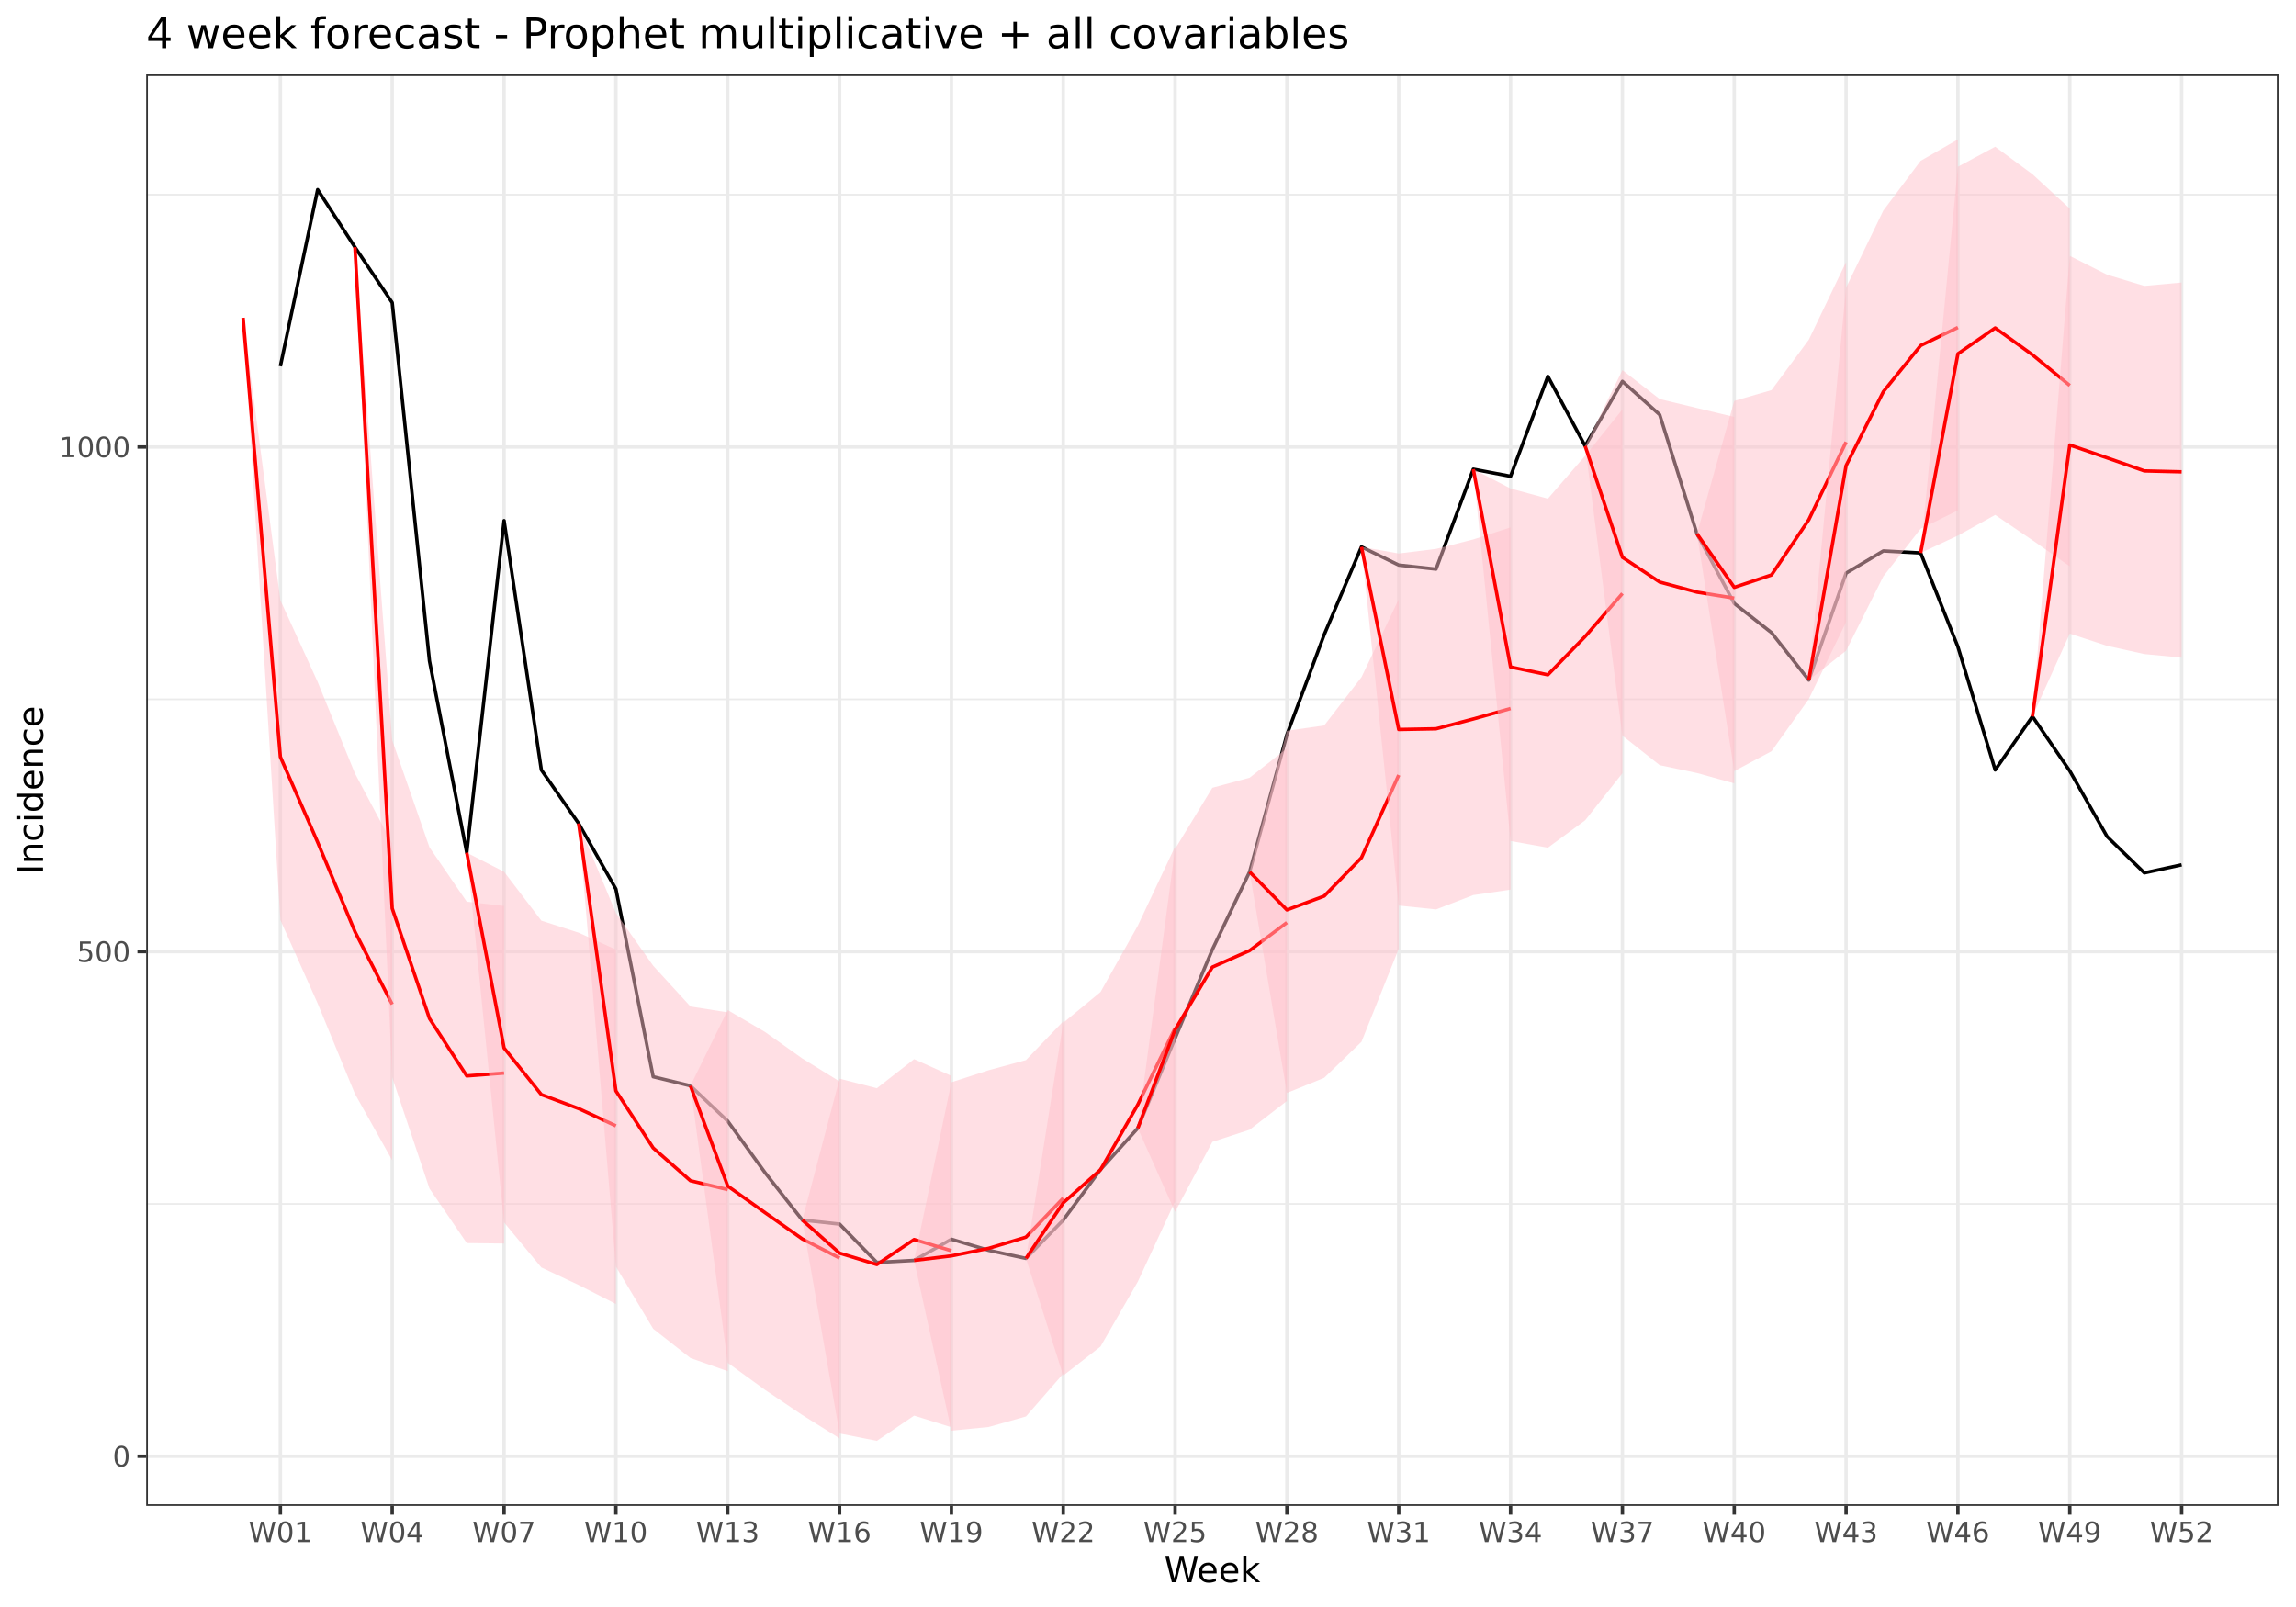
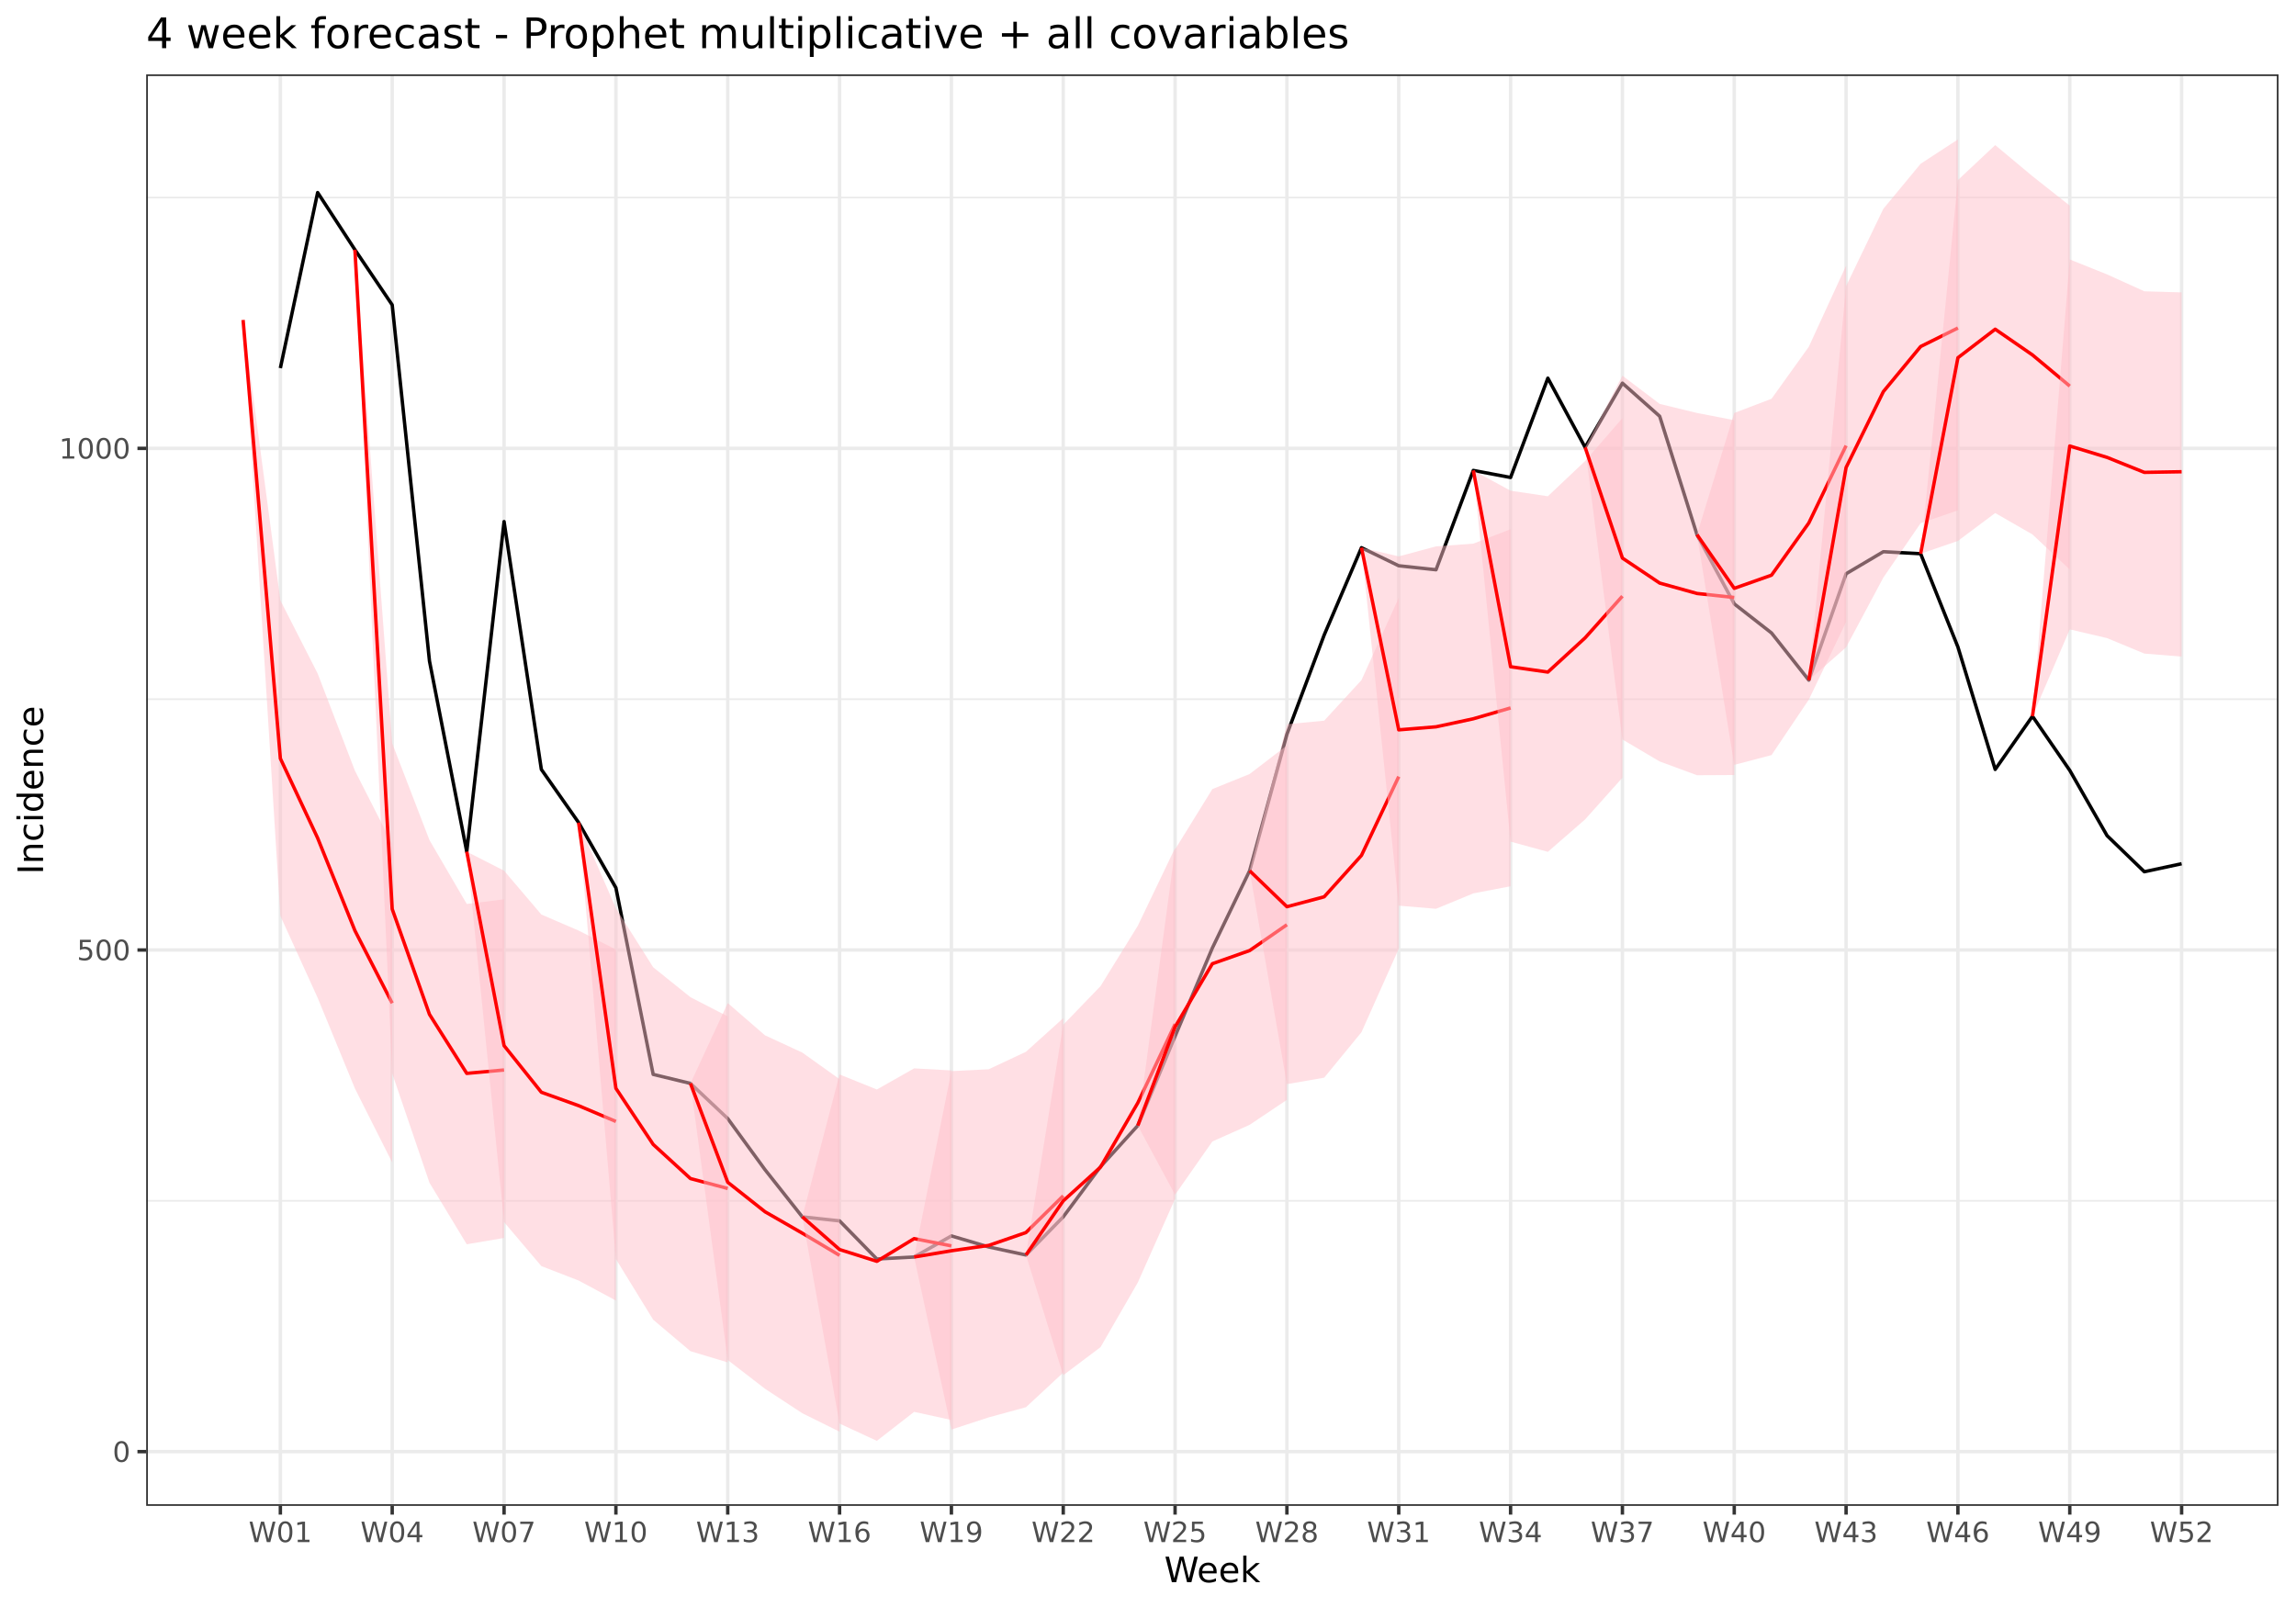
<svg xmlns="http://www.w3.org/2000/svg" class="svglite" width="720.00pt" height="504.00pt" viewBox="0 0 720.00 504.00">
  <defs>
    <style type="text/css">
    .svglite line, .svglite polyline, .svglite polygon, .svglite path, .svglite rect, .svglite circle {
      fill: none;
      stroke: #000000;
      stroke-linecap: round;
      stroke-linejoin: round;
      stroke-miterlimit: 10.00;
    }
    .svglite text {
      white-space: pre;
    }
  </style>
  </defs>
  <rect width="100%" height="100%" style="stroke: none; fill: #FFFFFF;" />
  <defs>
    <clipPath id="cpMC4wMHw3MjAuMDB8MC4wMHw1MDQuMDA=">
      <rect x="0.00" y="0.00" width="720.00" height="504.00" />
    </clipPath>
  </defs>
  <g clip-path="url(#cpMC4wMHw3MjAuMDB8MC4wMHw1MDQuMDA=)">
    <rect x="0.00" y="-0" width="720.00" height="504.00" style="stroke-width: 1.07; stroke: #FFFFFF; fill: #FFFFFF;" />
  </g>
  <defs>
    <clipPath id="cpNDUuODR8NzE0LjUyfDIzLjMyfDQ3Mi4yOQ==">
      <rect x="45.84" y="23.32" width="668.68" height="448.97" />
    </clipPath>
  </defs>
  <g clip-path="url(#cpNDUuODR8NzE0LjUyfDIzLjMyfDQ3Mi4yOQ==)">
    <rect x="45.84" y="23.32" width="668.68" height="448.97" style="stroke-width: 1.07; stroke: none; fill: #FFFFFF;" />
-     <polyline points="45.84,377.58 714.52,377.58 " style="stroke-width: 0.53; stroke: #EBEBEB; stroke-linecap: butt;" />
-     <polyline points="45.84,219.32 714.52,219.32 " style="stroke-width: 0.53; stroke: #EBEBEB; stroke-linecap: butt;" />
-     <polyline points="45.84,61.06 714.52,61.06 " style="stroke-width: 0.53; stroke: #EBEBEB; stroke-linecap: butt;" />
-     <polyline points="45.84,456.71 714.52,456.71 " style="stroke-width: 1.07; stroke: #EBEBEB; stroke-linecap: butt;" />
-     <polyline points="45.84,298.45 714.52,298.45 " style="stroke-width: 1.07; stroke: #EBEBEB; stroke-linecap: butt;" />
-     <polyline points="45.84,140.19 714.52,140.19 " style="stroke-width: 1.07; stroke: #EBEBEB; stroke-linecap: butt;" />
+     <polyline points="45.84,376.61 714.52,376.61 " style="stroke-width: 0.53; stroke: #EBEBEB; stroke-linecap: butt;" />
+     <polyline points="45.84,219.28 714.52,219.28 " style="stroke-width: 0.53; stroke: #EBEBEB; stroke-linecap: butt;" />
+     <polyline points="45.84,61.96 714.52,61.96 " style="stroke-width: 0.53; stroke: #EBEBEB; stroke-linecap: butt;" />
+     <polyline points="45.84,455.27 714.52,455.27 " style="stroke-width: 1.07; stroke: #EBEBEB; stroke-linecap: butt;" />
+     <polyline points="45.84,297.95 714.52,297.95 " style="stroke-width: 1.07; stroke: #EBEBEB; stroke-linecap: butt;" />
+     <polyline points="45.84,140.62 714.52,140.62 " style="stroke-width: 1.07; stroke: #EBEBEB; stroke-linecap: butt;" />
    <polyline points="87.92,472.29 87.92,23.32 " style="stroke-width: 1.07; stroke: #EBEBEB; stroke-linecap: butt;" />
    <polyline points="122.99,472.29 122.99,23.32 " style="stroke-width: 1.07; stroke: #EBEBEB; stroke-linecap: butt;" />
    <polyline points="158.07,472.29 158.07,23.32 " style="stroke-width: 1.07; stroke: #EBEBEB; stroke-linecap: butt;" />
    <polyline points="193.14,472.29 193.14,23.32 " style="stroke-width: 1.07; stroke: #EBEBEB; stroke-linecap: butt;" />
    <polyline points="228.21,472.29 228.21,23.32 " style="stroke-width: 1.07; stroke: #EBEBEB; stroke-linecap: butt;" />
    <polyline points="263.28,472.29 263.28,23.32 " style="stroke-width: 1.07; stroke: #EBEBEB; stroke-linecap: butt;" />
    <polyline points="298.35,472.29 298.35,23.32 " style="stroke-width: 1.07; stroke: #EBEBEB; stroke-linecap: butt;" />
    <polyline points="333.42,472.29 333.42,23.32 " style="stroke-width: 1.07; stroke: #EBEBEB; stroke-linecap: butt;" />
    <polyline points="368.49,472.29 368.49,23.32 " style="stroke-width: 1.07; stroke: #EBEBEB; stroke-linecap: butt;" />
    <polyline points="403.56,472.29 403.56,23.32 " style="stroke-width: 1.07; stroke: #EBEBEB; stroke-linecap: butt;" />
    <polyline points="438.63,472.29 438.63,23.32 " style="stroke-width: 1.07; stroke: #EBEBEB; stroke-linecap: butt;" />
    <polyline points="473.70,472.29 473.70,23.32 " style="stroke-width: 1.07; stroke: #EBEBEB; stroke-linecap: butt;" />
    <polyline points="508.77,472.29 508.77,23.32 " style="stroke-width: 1.07; stroke: #EBEBEB; stroke-linecap: butt;" />
    <polyline points="543.84,472.29 543.84,23.32 " style="stroke-width: 1.07; stroke: #EBEBEB; stroke-linecap: butt;" />
    <polyline points="578.91,472.29 578.91,23.32 " style="stroke-width: 1.07; stroke: #EBEBEB; stroke-linecap: butt;" />
    <polyline points="613.98,472.29 613.98,23.32 " style="stroke-width: 1.07; stroke: #EBEBEB; stroke-linecap: butt;" />
    <polyline points="649.06,472.29 649.06,23.32 " style="stroke-width: 1.07; stroke: #EBEBEB; stroke-linecap: butt;" />
    <polyline points="684.13,472.29 684.13,23.32 " style="stroke-width: 1.07; stroke: #EBEBEB; stroke-linecap: butt;" />
-     <polyline points="87.92,114.86 99.61,59.47 111.30,77.51 122.99,94.92 134.68,207.29 146.37,267.43 158.07,163.29 169.76,241.47 181.45,258.25 193.14,278.82 204.83,337.70 216.52,340.54 228.21,351.62 239.90,367.77 251.59,382.64 263.28,383.91 274.97,395.94 286.66,395.30 298.35,388.66 310.04,392.14 321.73,394.67 333.42,382.64 345.11,366.82 356.80,353.84 368.49,325.67 380.18,297.81 391.87,273.44 403.56,230.40 415.25,199.06 426.94,171.52 438.63,177.22 450.32,178.49 462.01,147.15 473.70,149.37 485.39,118.03 497.08,139.87 508.77,119.61 520.46,130.06 532.15,167.41 543.84,189.25 555.53,198.43 567.22,213.30 578.91,179.75 590.60,172.79 602.29,173.42 613.98,202.86 625.67,241.47 637.36,224.70 649.06,241.79 660.75,262.36 672.44,273.76 684.13,271.23 " style="stroke-width: 1.07; stroke-linecap: butt;" />
-     <polygon points="76.23,99.67 87.92,188.25 99.61,213.86 111.30,242.54 122.99,264.56 122.99,363.90 111.30,343.06 99.61,314.69 87.92,288.55 76.23,99.67 " style="stroke-width: 0.00; stroke: none; stroke-linecap: butt; fill: #FFC0CB; fill-opacity: 0.50;" />
-     <polyline points="76.23,99.67 87.92,188.25 99.61,213.86 111.30,242.54 122.99,264.56 " style="stroke-width: 1.07; stroke: none; stroke-linecap: butt;" />
-     <polyline points="122.99,363.90 111.30,343.06 99.61,314.69 87.92,288.55 76.23,99.67 " style="stroke-width: 1.07; stroke: none; stroke-linecap: butt;" />
-     <polyline points="76.23,99.67 87.92,237.38 99.61,264.15 111.30,292.18 122.99,314.97 " style="stroke-width: 1.07; stroke: #FF0000; stroke-linecap: butt;" />
-     <polygon points="111.30,77.51 122.99,232.15 134.68,265.75 146.37,282.80 158.07,284.13 158.07,390.00 146.37,389.86 134.68,372.75 122.99,337.91 111.30,77.51 " style="stroke-width: 0.00; stroke: none; stroke-linecap: butt; fill: #FFC0CB; fill-opacity: 0.50;" />
-     <polyline points="111.30,77.51 122.99,232.15 134.68,265.75 146.37,282.80 158.07,284.13 " style="stroke-width: 1.07; stroke: none; stroke-linecap: butt;" />
-     <polyline points="158.07,390.00 146.37,389.86 134.68,372.75 122.99,337.91 111.30,77.51 " style="stroke-width: 1.07; stroke: none; stroke-linecap: butt;" />
-     <polyline points="111.30,77.51 122.99,284.90 134.68,319.44 146.37,337.44 158.07,336.55 " style="stroke-width: 1.07; stroke: #FF0000; stroke-linecap: butt;" />
-     <polygon points="146.37,267.43 158.07,273.41 169.76,288.74 181.45,292.51 193.14,297.81 193.14,408.96 181.45,403.01 169.76,397.51 158.07,383.40 146.37,267.43 " style="stroke-width: 0.00; stroke: none; stroke-linecap: butt; fill: #FFC0CB; fill-opacity: 0.50;" />
-     <polyline points="146.37,267.43 158.07,273.41 169.76,288.74 181.45,292.51 193.14,297.81 " style="stroke-width: 1.07; stroke: none; stroke-linecap: butt;" />
-     <polyline points="193.14,408.96 181.45,403.01 169.76,397.51 158.07,383.40 146.37,267.43 " style="stroke-width: 1.07; stroke: none; stroke-linecap: butt;" />
-     <polyline points="146.37,267.43 158.07,328.69 169.76,343.30 181.45,347.68 193.14,353.10 " style="stroke-width: 1.07; stroke: #FF0000; stroke-linecap: butt;" />
-     <polygon points="181.45,258.25 193.14,286.34 204.83,302.88 216.52,315.66 228.21,317.51 228.21,430.05 216.52,425.91 204.83,416.74 193.14,397.25 181.45,258.25 " style="stroke-width: 0.00; stroke: none; stroke-linecap: butt; fill: #FFC0CB; fill-opacity: 0.50;" />
-     <polyline points="181.45,258.25 193.14,286.34 204.83,302.88 216.52,315.66 228.21,317.51 " style="stroke-width: 1.07; stroke: none; stroke-linecap: butt;" />
-     <polyline points="228.21,430.05 216.52,425.91 204.83,416.74 193.14,397.25 181.45,258.25 " style="stroke-width: 1.07; stroke: none; stroke-linecap: butt;" />
-     <polyline points="181.45,258.25 193.14,342.13 204.83,360.03 216.52,370.31 228.21,373.10 " style="stroke-width: 1.07; stroke: #FF0000; stroke-linecap: butt;" />
-     <polygon points="216.52,340.54 228.21,316.79 239.90,323.65 251.59,331.96 263.28,339.18 263.28,451.10 251.59,443.78 239.90,435.89 228.21,427.41 216.52,340.54 " style="stroke-width: 0.00; stroke: none; stroke-linecap: butt; fill: #FFC0CB; fill-opacity: 0.50;" />
-     <polyline points="216.52,340.54 228.21,316.79 239.90,323.65 251.59,331.96 263.28,339.18 " style="stroke-width: 1.07; stroke: none; stroke-linecap: butt;" />
-     <polyline points="263.28,451.10 251.59,443.78 239.90,435.89 228.21,427.41 216.52,340.54 " style="stroke-width: 1.07; stroke: none; stroke-linecap: butt;" />
-     <polyline points="216.52,340.54 228.21,371.98 239.90,380.32 251.59,388.56 263.28,394.56 " style="stroke-width: 1.07; stroke: #FF0000; stroke-linecap: butt;" />
-     <polygon points="251.59,382.64 263.28,338.31 274.97,341.30 286.66,332.18 298.35,337.43 298.35,447.63 286.66,443.97 274.97,451.89 263.28,449.58 251.59,382.64 " style="stroke-width: 0.00; stroke: none; stroke-linecap: butt; fill: #FFC0CB; fill-opacity: 0.50;" />
-     <polyline points="251.59,382.64 263.28,338.31 274.97,341.30 286.66,332.18 298.35,337.43 " style="stroke-width: 1.07; stroke: none; stroke-linecap: butt;" />
-     <polyline points="298.35,447.63 286.66,443.97 274.97,451.89 263.28,449.58 251.59,382.64 " style="stroke-width: 1.07; stroke: none; stroke-linecap: butt;" />
-     <polyline points="251.59,382.64 263.28,393.02 274.97,396.59 286.66,388.75 298.35,392.27 " style="stroke-width: 1.07; stroke: #FF0000; stroke-linecap: butt;" />
-     <polygon points="286.66,395.30 298.35,339.43 310.04,335.65 321.73,332.47 333.42,320.31 333.42,430.83 321.73,444.24 310.04,447.54 298.35,448.70 286.66,395.30 " style="stroke-width: 0.00; stroke: none; stroke-linecap: butt; fill: #FFC0CB; fill-opacity: 0.50;" />
-     <polyline points="286.66,395.30 298.35,339.43 310.04,335.65 321.73,332.47 333.42,320.31 " style="stroke-width: 1.07; stroke: none; stroke-linecap: butt;" />
-     <polyline points="333.42,430.83 321.73,444.24 310.04,447.54 298.35,448.70 286.66,395.30 " style="stroke-width: 1.07; stroke: none; stroke-linecap: butt;" />
-     <polyline points="286.66,395.30 298.35,393.88 310.04,391.51 321.73,388.00 333.42,375.77 " style="stroke-width: 1.07; stroke: #FF0000; stroke-linecap: butt;" />
-     <polygon points="321.73,394.67 333.42,320.77 345.11,311.12 356.80,290.32 368.49,265.51 368.49,376.78 356.80,401.98 345.11,422.31 333.42,431.42 321.73,394.67 " style="stroke-width: 0.00; stroke: none; stroke-linecap: butt; fill: #FFC0CB; fill-opacity: 0.50;" />
-     <polyline points="321.73,394.67 333.42,320.77 345.11,311.12 356.80,290.32 368.49,265.51 " style="stroke-width: 1.07; stroke: none; stroke-linecap: butt;" />
-     <polyline points="368.49,376.78 356.80,401.98 345.11,422.31 333.42,431.42 321.73,394.67 " style="stroke-width: 1.07; stroke: none; stroke-linecap: butt;" />
-     <polyline points="321.73,394.67 333.42,377.24 345.11,366.87 356.80,346.47 368.49,322.44 " style="stroke-width: 1.07; stroke: #FF0000; stroke-linecap: butt;" />
-     <polygon points="356.80,353.84 368.49,266.25 380.18,247.07 391.87,243.91 403.56,234.73 403.56,345.30 391.87,354.31 380.18,358.12 368.49,380.08 356.80,353.84 " style="stroke-width: 0.00; stroke: none; stroke-linecap: butt; fill: #FFC0CB; fill-opacity: 0.50;" />
-     <polyline points="356.80,353.84 368.49,266.25 380.18,247.07 391.87,243.91 403.56,234.73 " style="stroke-width: 1.07; stroke: none; stroke-linecap: butt;" />
-     <polyline points="403.56,345.30 391.87,354.31 380.18,358.12 368.49,380.08 356.80,353.84 " style="stroke-width: 1.07; stroke: none; stroke-linecap: butt;" />
-     <polyline points="356.80,353.84 368.49,322.96 380.18,303.31 391.87,298.12 403.56,289.34 " style="stroke-width: 1.07; stroke: #FF0000; stroke-linecap: butt;" />
-     <polygon points="391.87,273.44 403.56,229.20 415.25,227.52 426.94,212.39 438.63,187.92 438.63,297.56 426.94,326.74 415.25,338.04 403.56,342.78 391.87,273.44 " style="stroke-width: 0.00; stroke: none; stroke-linecap: butt; fill: #FFC0CB; fill-opacity: 0.50;" />
-     <polyline points="391.87,273.44 403.56,229.20 415.25,227.52 426.94,212.39 438.63,187.92 " style="stroke-width: 1.07; stroke: none; stroke-linecap: butt;" />
-     <polyline points="438.63,297.56 426.94,326.74 415.25,338.04 403.56,342.78 391.87,273.44 " style="stroke-width: 1.07; stroke: none; stroke-linecap: butt;" />
-     <polyline points="391.87,273.44 403.56,285.37 415.25,281.04 426.94,269.00 438.63,243.08 " style="stroke-width: 1.07; stroke: #FF0000; stroke-linecap: butt;" />
-     <polygon points="426.94,171.52 438.63,173.59 450.32,172.15 462.01,169.18 473.70,165.39 473.70,279.01 462.01,280.72 450.32,285.22 438.63,284.01 426.94,171.52 " style="stroke-width: 0.00; stroke: none; stroke-linecap: butt; fill: #FFC0CB; fill-opacity: 0.50;" />
-     <polyline points="426.94,171.52 438.63,173.59 450.32,172.15 462.01,169.18 473.70,165.39 " style="stroke-width: 1.07; stroke: none; stroke-linecap: butt;" />
-     <polyline points="473.70,279.01 462.01,280.72 450.32,285.22 438.63,284.01 426.94,171.52 " style="stroke-width: 1.07; stroke: none; stroke-linecap: butt;" />
-     <polyline points="426.94,171.52 438.63,228.79 450.32,228.57 462.01,225.49 473.70,222.21 " style="stroke-width: 1.07; stroke: #FF0000; stroke-linecap: butt;" />
-     <polygon points="462.01,147.15 473.70,153.21 485.39,156.39 497.08,142.94 508.77,128.39 508.77,242.51 497.08,257.27 485.39,265.86 473.70,263.76 462.01,147.15 " style="stroke-width: 0.00; stroke: none; stroke-linecap: butt; fill: #FFC0CB; fill-opacity: 0.50;" />
-     <polyline points="462.01,147.15 473.70,153.21 485.39,156.39 497.08,142.94 508.77,128.39 " style="stroke-width: 1.07; stroke: none; stroke-linecap: butt;" />
-     <polyline points="508.77,242.51 497.08,257.27 485.39,265.86 473.70,263.76 462.01,147.15 " style="stroke-width: 1.07; stroke: none; stroke-linecap: butt;" />
-     <polyline points="462.01,147.15 473.70,209.19 485.39,211.63 497.08,199.62 508.77,186.14 " style="stroke-width: 1.07; stroke: #FF0000; stroke-linecap: butt;" />
-     <polygon points="497.08,139.87 508.77,116.08 520.46,125.16 532.15,127.97 543.84,130.77 543.84,245.69 532.15,242.44 520.46,239.97 508.77,230.72 497.08,139.87 " style="stroke-width: 0.00; stroke: none; stroke-linecap: butt; fill: #FFC0CB; fill-opacity: 0.50;" />
-     <polyline points="497.08,139.87 508.77,116.08 520.46,125.16 532.15,127.97 543.84,130.77 " style="stroke-width: 1.07; stroke: none; stroke-linecap: butt;" />
-     <polyline points="543.84,245.69 532.15,242.44 520.46,239.97 508.77,230.72 497.08,139.87 " style="stroke-width: 1.07; stroke: none; stroke-linecap: butt;" />
-     <polyline points="497.08,139.87 508.77,174.78 520.46,182.55 532.15,185.71 543.84,187.60 " style="stroke-width: 1.07; stroke: #FF0000; stroke-linecap: butt;" />
-     <polygon points="532.15,167.41 543.84,125.73 555.53,122.35 567.22,106.54 578.91,82.19 578.91,195.10 567.22,219.23 555.53,235.61 543.84,241.85 532.15,167.41 " style="stroke-width: 0.00; stroke: none; stroke-linecap: butt; fill: #FFC0CB; fill-opacity: 0.50;" />
-     <polyline points="532.15,167.41 543.84,125.73 555.53,122.35 567.22,106.54 578.91,82.19 " style="stroke-width: 1.07; stroke: none; stroke-linecap: butt;" />
-     <polyline points="578.91,195.10 567.22,219.23 555.53,235.61 543.84,241.85 532.15,167.41 " style="stroke-width: 1.07; stroke: none; stroke-linecap: butt;" />
-     <polyline points="532.15,167.41 543.84,184.21 555.53,180.31 567.22,163.00 578.91,138.63 " style="stroke-width: 1.07; stroke: #FF0000; stroke-linecap: butt;" />
-     <polygon points="567.22,213.30 578.91,90.18 590.60,66.02 602.29,50.44 613.98,43.73 613.98,160.07 602.29,165.83 590.60,180.76 578.91,204.08 567.22,213.30 " style="stroke-width: 0.00; stroke: none; stroke-linecap: butt; fill: #FFC0CB; fill-opacity: 0.50;" />
-     <polyline points="567.22,213.30 578.91,90.18 590.60,66.02 602.29,50.44 613.98,43.73 " style="stroke-width: 1.07; stroke: none; stroke-linecap: butt;" />
-     <polyline points="613.98,160.07 602.29,165.83 590.60,180.76 578.91,204.08 567.22,213.30 " style="stroke-width: 1.07; stroke: none; stroke-linecap: butt;" />
-     <polyline points="567.22,213.30 578.91,146.04 590.60,122.84 602.29,108.37 613.98,102.70 " style="stroke-width: 1.07; stroke: #FF0000; stroke-linecap: butt;" />
-     <polygon points="602.29,173.42 613.98,52.30 625.67,46.01 637.36,54.65 649.06,65.41 649.06,177.63 637.36,169.43 625.67,161.49 613.98,167.97 602.29,173.42 " style="stroke-width: 0.00; stroke: none; stroke-linecap: butt; fill: #FFC0CB; fill-opacity: 0.50;" />
-     <polyline points="602.29,173.42 613.98,52.30 625.67,46.01 637.36,54.65 649.06,65.41 " style="stroke-width: 1.07; stroke: none; stroke-linecap: butt;" />
-     <polyline points="649.06,177.63 637.36,169.43 625.67,161.49 613.98,167.97 602.29,173.42 " style="stroke-width: 1.07; stroke: none; stroke-linecap: butt;" />
-     <polyline points="602.29,173.42 613.98,110.96 625.67,102.86 637.36,111.28 649.06,120.90 " style="stroke-width: 1.07; stroke: #FF0000; stroke-linecap: butt;" />
-     <polygon points="637.36,224.70 649.06,80.25 660.75,86.15 672.44,89.67 684.13,88.60 684.13,206.24 672.44,205.13 660.75,202.55 649.06,198.72 637.36,224.70 " style="stroke-width: 0.00; stroke: none; stroke-linecap: butt; fill: #FFC0CB; fill-opacity: 0.50;" />
-     <polyline points="637.36,224.70 649.06,80.25 660.75,86.15 672.44,89.67 684.13,88.60 " style="stroke-width: 1.07; stroke: none; stroke-linecap: butt;" />
-     <polyline points="684.13,206.24 672.44,205.13 660.75,202.55 649.06,198.72 637.36,224.70 " style="stroke-width: 1.07; stroke: none; stroke-linecap: butt;" />
-     <polyline points="637.36,224.70 649.06,139.56 660.75,143.59 672.44,147.69 684.13,147.98 " style="stroke-width: 1.07; stroke: #FF0000; stroke-linecap: butt;" />
+     <polyline points="87.92,115.45 99.61,60.39 111.30,78.32 122.99,95.63 134.68,207.33 146.37,267.11 158.07,163.59 169.76,241.31 181.45,257.99 193.14,278.44 204.83,336.96 216.52,339.79 228.21,350.81 239.90,366.85 251.59,381.64 263.28,382.90 274.97,394.86 286.66,394.23 298.35,387.62 310.04,391.08 321.73,393.60 333.42,381.64 345.11,365.91 356.80,353.01 368.49,325.01 380.18,297.32 391.87,273.09 403.56,230.30 415.25,199.15 426.94,171.77 438.63,177.44 450.32,178.69 462.01,147.54 473.70,149.75 485.39,118.60 497.08,140.31 508.77,120.17 520.46,130.55 532.15,167.68 543.84,189.39 555.53,198.52 567.22,213.31 578.91,179.95 590.60,173.03 602.29,173.66 613.98,202.92 625.67,241.31 637.36,224.63 649.06,241.62 660.75,262.08 672.44,273.40 684.13,270.89 " style="stroke-width: 1.07; stroke-linecap: butt;" />
+     <polygon points="76.23,100.35 87.92,188.29 99.61,211.23 111.30,241.71 122.99,264.70 122.99,364.59 111.30,341.38 99.61,312.94 87.92,287.26 76.23,100.35 " style="stroke-width: 0.00; stroke: none; stroke-linecap: butt; fill: #FFC0CB; fill-opacity: 0.50;" />
+     <polyline points="76.23,100.35 87.92,188.29 99.61,211.23 111.30,241.71 122.99,264.70 " style="stroke-width: 1.07; stroke: none; stroke-linecap: butt;" />
+     <polyline points="122.99,364.59 111.30,341.38 99.61,312.94 87.92,287.26 76.23,100.35 " style="stroke-width: 1.07; stroke: none; stroke-linecap: butt;" />
+     <polyline points="76.23,100.35 87.92,237.89 99.61,262.84 111.30,291.87 122.99,314.63 " style="stroke-width: 1.07; stroke: #FF0000; stroke-linecap: butt;" />
+     <polygon points="111.30,78.32 122.99,233.10 134.68,263.49 146.37,283.50 158.07,282.05 158.07,388.26 146.37,390.24 134.68,370.95 122.99,336.65 111.30,78.32 " style="stroke-width: 0.00; stroke: none; stroke-linecap: butt; fill: #FFC0CB; fill-opacity: 0.50;" />
+     <polyline points="111.30,78.32 122.99,233.10 134.68,263.49 146.37,283.50 158.07,282.05 " style="stroke-width: 1.07; stroke: none; stroke-linecap: butt;" />
+     <polyline points="158.07,388.26 146.37,390.24 134.68,370.95 122.99,336.65 111.30,78.32 " style="stroke-width: 1.07; stroke: none; stroke-linecap: butt;" />
+     <polyline points="111.30,78.32 122.99,285.10 134.68,318.14 146.37,336.64 158.07,335.58 " style="stroke-width: 1.07; stroke: #FF0000; stroke-linecap: butt;" />
+     <polygon points="146.37,267.11 158.07,273.07 169.76,286.82 181.45,291.86 193.14,297.80 193.14,407.89 181.45,401.61 169.76,397.08 158.07,383.29 146.37,267.11 " style="stroke-width: 0.00; stroke: none; stroke-linecap: butt; fill: #FFC0CB; fill-opacity: 0.50;" />
+     <polyline points="146.37,267.11 158.07,273.07 169.76,286.82 181.45,291.86 193.14,297.80 " style="stroke-width: 1.07; stroke: none; stroke-linecap: butt;" />
+     <polyline points="193.14,407.89 181.45,401.61 169.76,397.08 158.07,383.29 146.37,267.11 " style="stroke-width: 1.07; stroke: none; stroke-linecap: butt;" />
+     <polyline points="146.37,267.11 158.07,327.95 169.76,342.56 181.45,346.77 193.14,351.72 " style="stroke-width: 1.07; stroke: #FF0000; stroke-linecap: butt;" />
+     <polygon points="181.45,257.99 193.14,284.85 204.83,303.36 216.52,312.75 228.21,318.77 228.21,427.29 216.52,423.77 204.83,413.90 193.14,394.87 181.45,257.99 " style="stroke-width: 0.00; stroke: none; stroke-linecap: butt; fill: #FFC0CB; fill-opacity: 0.50;" />
+     <polyline points="181.45,257.99 193.14,284.85 204.83,303.36 216.52,312.75 228.21,318.77 " style="stroke-width: 1.07; stroke: none; stroke-linecap: butt;" />
+     <polyline points="228.21,427.29 216.52,423.77 204.83,413.90 193.14,394.87 181.45,257.99 " style="stroke-width: 1.07; stroke: none; stroke-linecap: butt;" />
+     <polyline points="181.45,257.99 193.14,341.33 204.83,358.92 216.52,369.63 228.21,372.74 " style="stroke-width: 1.07; stroke: #FF0000; stroke-linecap: butt;" />
+     <polygon points="216.52,339.79 228.21,314.59 239.90,324.71 251.59,330.12 263.28,338.46 263.28,449.02 251.59,443.23 239.90,435.56 228.21,426.54 216.52,339.79 " style="stroke-width: 0.00; stroke: none; stroke-linecap: butt; fill: #FFC0CB; fill-opacity: 0.50;" />
+     <polyline points="216.52,339.79 228.21,314.59 239.90,324.71 251.59,330.12 263.28,338.46 " style="stroke-width: 1.07; stroke: none; stroke-linecap: butt;" />
+     <polyline points="263.28,449.02 251.59,443.23 239.90,435.56 228.21,426.54 216.52,339.79 " style="stroke-width: 1.07; stroke: none; stroke-linecap: butt;" />
+     <polyline points="216.52,339.79 228.21,370.79 239.90,380.04 251.59,386.76 263.28,393.72 " style="stroke-width: 1.07; stroke: #FF0000; stroke-linecap: butt;" />
+     <polygon points="251.59,381.64 263.28,336.98 274.97,341.70 286.66,335.07 298.35,335.72 298.35,445.35 286.66,442.80 274.97,451.89 263.28,446.48 251.59,381.64 " style="stroke-width: 0.00; stroke: none; stroke-linecap: butt; fill: #FFC0CB; fill-opacity: 0.50;" />
+     <polyline points="251.59,381.64 263.28,336.98 274.97,341.70 286.66,335.07 298.35,335.72 " style="stroke-width: 1.07; stroke: none; stroke-linecap: butt;" />
+     <polyline points="298.35,445.35 286.66,442.80 274.97,451.89 263.28,446.48 251.59,381.64 " style="stroke-width: 1.07; stroke: none; stroke-linecap: butt;" />
+     <polyline points="251.59,381.64 263.28,391.89 274.97,395.58 286.66,388.47 298.35,390.75 " style="stroke-width: 1.07; stroke: #FF0000; stroke-linecap: butt;" />
+     <polygon points="286.66,394.23 298.35,335.93 310.04,335.35 321.73,329.87 333.42,319.32 333.42,430.49 321.73,441.34 310.04,444.53 298.35,448.35 286.66,394.23 " style="stroke-width: 0.00; stroke: none; stroke-linecap: butt; fill: #FFC0CB; fill-opacity: 0.50;" />
+     <polyline points="286.66,394.23 298.35,335.93 310.04,335.35 321.73,329.87 333.42,319.32 " style="stroke-width: 1.07; stroke: none; stroke-linecap: butt;" />
+     <polyline points="333.42,430.49 321.73,441.34 310.04,444.53 298.35,448.35 286.66,394.23 " style="stroke-width: 1.07; stroke: none; stroke-linecap: butt;" />
+     <polyline points="286.66,394.23 298.35,392.27 310.04,390.60 321.73,386.56 333.42,375.05 " style="stroke-width: 1.07; stroke: #FF0000; stroke-linecap: butt;" />
+     <polygon points="321.73,393.60 333.42,321.40 345.11,309.29 356.80,290.35 368.49,265.96 368.49,375.99 356.80,402.24 345.11,422.51 333.42,431.31 321.73,393.60 " style="stroke-width: 0.00; stroke: none; stroke-linecap: butt; fill: #FFC0CB; fill-opacity: 0.50;" />
+     <polyline points="321.73,393.60 333.42,321.40 345.11,309.29 356.80,290.35 368.49,265.96 " style="stroke-width: 1.07; stroke: none; stroke-linecap: butt;" />
+     <polyline points="368.49,375.99 356.80,402.24 345.11,422.51 333.42,431.31 321.73,393.60 " style="stroke-width: 1.07; stroke: none; stroke-linecap: butt;" />
+     <polyline points="321.73,393.60 333.42,376.62 345.11,366.04 356.80,345.90 368.49,321.19 " style="stroke-width: 1.07; stroke: #FF0000; stroke-linecap: butt;" />
+     <polygon points="356.80,353.01 368.49,266.40 380.18,247.48 391.87,242.75 403.56,233.79 403.56,344.94 391.87,352.78 380.18,358.00 368.49,374.72 356.80,353.01 " style="stroke-width: 0.00; stroke: none; stroke-linecap: butt; fill: #FFC0CB; fill-opacity: 0.50;" />
+     <polyline points="356.80,353.01 368.49,266.40 380.18,247.48 391.87,242.75 403.56,233.79 " style="stroke-width: 1.07; stroke: none; stroke-linecap: butt;" />
+     <polyline points="403.56,344.94 391.87,352.78 380.18,358.00 368.49,374.72 356.80,353.01 " style="stroke-width: 1.07; stroke: none; stroke-linecap: butt;" />
+     <polyline points="356.80,353.01 368.49,322.07 380.18,302.25 391.87,298.12 403.56,290.02 " style="stroke-width: 1.07; stroke: #FF0000; stroke-linecap: butt;" />
+     <polygon points="391.87,273.09 403.56,227.14 415.25,226.02 426.94,213.31 438.63,187.48 438.63,297.57 426.94,323.73 415.25,337.99 403.56,340.02 391.87,273.09 " style="stroke-width: 0.00; stroke: none; stroke-linecap: butt; fill: #FFC0CB; fill-opacity: 0.50;" />
+     <polyline points="391.87,273.09 403.56,227.14 415.25,226.02 426.94,213.31 438.63,187.48 " style="stroke-width: 1.07; stroke: none; stroke-linecap: butt;" />
+     <polyline points="438.63,297.57 426.94,323.73 415.25,337.99 403.56,340.02 391.87,273.09 " style="stroke-width: 1.07; stroke: none; stroke-linecap: butt;" />
+     <polyline points="391.87,273.09 403.56,284.37 415.25,281.26 426.94,268.28 438.63,243.56 " style="stroke-width: 1.07; stroke: #FF0000; stroke-linecap: butt;" />
+     <polygon points="426.94,171.77 438.63,174.50 450.32,171.36 462.01,170.50 473.70,165.97 473.70,277.95 462.01,280.19 450.32,285.02 438.63,284.04 426.94,171.77 " style="stroke-width: 0.00; stroke: none; stroke-linecap: butt; fill: #FFC0CB; fill-opacity: 0.50;" />
+     <polyline points="426.94,171.77 438.63,174.50 450.32,171.36 462.01,170.50 473.70,165.97 " style="stroke-width: 1.07; stroke: none; stroke-linecap: butt;" />
+     <polyline points="473.70,277.95 462.01,280.19 450.32,285.02 438.63,284.04 426.94,171.77 " style="stroke-width: 1.07; stroke: none; stroke-linecap: butt;" />
+     <polyline points="426.94,171.77 438.63,228.90 450.32,227.95 462.01,225.43 473.70,222.03 " style="stroke-width: 1.07; stroke: #FF0000; stroke-linecap: butt;" />
+     <polygon points="462.01,147.54 473.70,153.90 485.39,155.64 497.08,144.59 508.77,131.13 508.77,243.91 497.08,256.98 485.39,267.16 473.70,263.96 462.01,147.54 " style="stroke-width: 0.00; stroke: none; stroke-linecap: butt; fill: #FFC0CB; fill-opacity: 0.50;" />
+     <polyline points="462.01,147.54 473.70,153.90 485.39,155.64 497.08,144.59 508.77,131.13 " style="stroke-width: 1.07; stroke: none; stroke-linecap: butt;" />
+     <polyline points="508.77,243.91 497.08,256.98 485.39,267.16 473.70,263.96 462.01,147.54 " style="stroke-width: 1.07; stroke: none; stroke-linecap: butt;" />
+     <polyline points="462.01,147.54 473.70,209.11 485.39,210.78 497.08,200.04 508.77,186.97 " style="stroke-width: 1.07; stroke: #FF0000; stroke-linecap: butt;" />
+     <polygon points="497.08,140.31 508.77,117.82 520.46,126.68 532.15,129.52 543.84,131.78 543.84,243.07 532.15,243.13 520.46,238.82 508.77,231.92 497.08,140.31 " style="stroke-width: 0.00; stroke: none; stroke-linecap: butt; fill: #FFC0CB; fill-opacity: 0.50;" />
+     <polyline points="497.08,140.31 508.77,117.82 520.46,126.68 532.15,129.52 543.84,131.78 " style="stroke-width: 1.07; stroke: none; stroke-linecap: butt;" />
+     <polyline points="543.84,243.07 532.15,243.13 520.46,238.82 508.77,231.92 497.08,140.31 " style="stroke-width: 1.07; stroke: none; stroke-linecap: butt;" />
+     <polyline points="497.08,140.31 508.77,175.03 520.46,182.87 532.15,186.13 543.84,187.39 " style="stroke-width: 1.07; stroke: #FF0000; stroke-linecap: butt;" />
+     <polygon points="532.15,167.68 543.84,129.52 555.53,125.07 567.22,108.76 578.91,83.31 578.91,195.09 567.22,219.43 555.53,236.81 543.84,239.89 532.15,167.68 " style="stroke-width: 0.00; stroke: none; stroke-linecap: butt; fill: #FFC0CB; fill-opacity: 0.50;" />
+     <polyline points="532.15,167.68 543.84,129.52 555.53,125.07 567.22,108.76 578.91,83.31 " style="stroke-width: 1.07; stroke: none; stroke-linecap: butt;" />
+     <polyline points="578.91,195.09 567.22,219.43 555.53,236.81 543.84,239.89 532.15,167.68 " style="stroke-width: 1.07; stroke: none; stroke-linecap: butt;" />
+     <polyline points="532.15,167.68 543.84,184.52 555.53,180.39 567.22,164.02 578.91,139.77 " style="stroke-width: 1.07; stroke: #FF0000; stroke-linecap: butt;" />
+     <polygon points="567.22,213.31 578.91,89.74 590.60,65.49 602.29,51.36 613.98,43.73 613.98,160.07 602.29,164.08 590.60,181.14 578.91,203.02 567.22,213.31 " style="stroke-width: 0.00; stroke: none; stroke-linecap: butt; fill: #FFC0CB; fill-opacity: 0.50;" />
+     <polyline points="567.22,213.31 578.91,89.74 590.60,65.49 602.29,51.36 613.98,43.73 " style="stroke-width: 1.07; stroke: none; stroke-linecap: butt;" />
+     <polyline points="613.98,160.07 602.29,164.08 590.60,181.14 578.91,203.02 567.22,213.31 " style="stroke-width: 1.07; stroke: none; stroke-linecap: butt;" />
+     <polyline points="567.22,213.31 578.91,146.62 590.60,122.82 602.29,108.68 613.98,102.87 " style="stroke-width: 1.07; stroke: #FF0000; stroke-linecap: butt;" />
+     <polygon points="602.29,173.66 613.98,56.47 625.67,45.50 637.36,55.26 649.06,64.50 649.06,178.64 637.36,167.62 625.67,160.90 613.98,169.65 602.29,173.66 " style="stroke-width: 0.00; stroke: none; stroke-linecap: butt; fill: #FFC0CB; fill-opacity: 0.50;" />
+     <polyline points="602.29,173.66 613.98,56.47 625.67,45.50 637.36,55.26 649.06,64.50 " style="stroke-width: 1.07; stroke: none; stroke-linecap: butt;" />
+     <polyline points="649.06,178.64 637.36,167.62 625.67,160.90 613.98,169.65 602.29,173.66 " style="stroke-width: 1.07; stroke: none; stroke-linecap: butt;" />
+     <polyline points="602.29,173.66 613.98,112.20 625.67,103.25 637.36,111.32 649.06,121.09 " style="stroke-width: 1.07; stroke: #FF0000; stroke-linecap: butt;" />
+     <polygon points="637.36,224.63 649.06,81.37 660.75,86.06 672.44,91.36 684.13,91.70 684.13,205.93 672.44,204.98 660.75,200.13 649.06,197.39 637.36,224.63 " style="stroke-width: 0.00; stroke: none; stroke-linecap: butt; fill: #FFC0CB; fill-opacity: 0.50;" />
+     <polyline points="637.36,224.63 649.06,81.37 660.75,86.06 672.44,91.36 684.13,91.70 " style="stroke-width: 1.07; stroke: none; stroke-linecap: butt;" />
+     <polyline points="684.13,205.93 672.44,204.98 660.75,200.13 649.06,197.39 637.36,224.63 " style="stroke-width: 1.07; stroke: none; stroke-linecap: butt;" />
+     <polyline points="637.36,224.63 649.06,139.88 660.75,143.45 672.44,148.15 684.13,147.95 " style="stroke-width: 1.07; stroke: #FF0000; stroke-linecap: butt;" />
    <rect x="45.84" y="23.32" width="668.68" height="448.97" style="stroke-width: 1.07; stroke: #333333;" />
  </g>
  <g clip-path="url(#cpMC4wMHw3MjAuMDB8MC4wMHw1MDQuMDA=)">
-     <text x="40.91" y="459.92" text-anchor="end" style="font-size: 8.80px;fill: #4D4D4D; font-family: &quot;DejaVu Sans&quot;;" textLength="5.59px" lengthAdjust="spacingAndGlyphs">0</text>
-     <text x="40.91" y="301.66" text-anchor="end" style="font-size: 8.80px;fill: #4D4D4D; font-family: &quot;DejaVu Sans&quot;;" textLength="16.78px" lengthAdjust="spacingAndGlyphs">500</text>
-     <text x="40.91" y="143.39" text-anchor="end" style="font-size: 8.80px;fill: #4D4D4D; font-family: &quot;DejaVu Sans&quot;;" textLength="22.38px" lengthAdjust="spacingAndGlyphs">1000</text>
-     <polyline points="43.10,456.71 45.84,456.71 " style="stroke-width: 1.07; stroke: #333333; stroke-linecap: butt;" />
-     <polyline points="43.10,298.45 45.84,298.45 " style="stroke-width: 1.07; stroke: #333333; stroke-linecap: butt;" />
-     <polyline points="43.10,140.19 45.84,140.19 " style="stroke-width: 1.07; stroke: #333333; stroke-linecap: butt;" />
+     <text x="40.91" y="458.48" text-anchor="end" style="font-size: 8.80px;fill: #4D4D4D; font-family: &quot;DejaVu Sans&quot;;" textLength="5.59px" lengthAdjust="spacingAndGlyphs">0</text>
+     <text x="40.91" y="301.15" text-anchor="end" style="font-size: 8.80px;fill: #4D4D4D; font-family: &quot;DejaVu Sans&quot;;" textLength="16.78px" lengthAdjust="spacingAndGlyphs">500</text>
+     <text x="40.91" y="143.83" text-anchor="end" style="font-size: 8.80px;fill: #4D4D4D; font-family: &quot;DejaVu Sans&quot;;" textLength="22.38px" lengthAdjust="spacingAndGlyphs">1000</text>
+     <polyline points="43.10,455.27 45.84,455.27 " style="stroke-width: 1.07; stroke: #333333; stroke-linecap: butt;" />
+     <polyline points="43.10,297.95 45.84,297.95 " style="stroke-width: 1.07; stroke: #333333; stroke-linecap: butt;" />
+     <polyline points="43.10,140.62 45.84,140.62 " style="stroke-width: 1.07; stroke: #333333; stroke-linecap: butt;" />
    <polyline points="87.92,475.03 87.92,472.29 " style="stroke-width: 1.07; stroke: #333333; stroke-linecap: butt;" />
    <polyline points="122.99,475.03 122.99,472.29 " style="stroke-width: 1.07; stroke: #333333; stroke-linecap: butt;" />
    <polyline points="158.07,475.03 158.07,472.29 " style="stroke-width: 1.07; stroke: #333333; stroke-linecap: butt;" />
    <polyline points="193.14,475.03 193.14,472.29 " style="stroke-width: 1.07; stroke: #333333; stroke-linecap: butt;" />
    <polyline points="228.21,475.03 228.21,472.29 " style="stroke-width: 1.07; stroke: #333333; stroke-linecap: butt;" />
    <polyline points="263.28,475.03 263.28,472.29 " style="stroke-width: 1.07; stroke: #333333; stroke-linecap: butt;" />
    <polyline points="298.35,475.03 298.35,472.29 " style="stroke-width: 1.07; stroke: #333333; stroke-linecap: butt;" />
    <polyline points="333.42,475.03 333.42,472.29 " style="stroke-width: 1.07; stroke: #333333; stroke-linecap: butt;" />
    <polyline points="368.49,475.03 368.49,472.29 " style="stroke-width: 1.07; stroke: #333333; stroke-linecap: butt;" />
    <polyline points="403.56,475.03 403.56,472.29 " style="stroke-width: 1.07; stroke: #333333; stroke-linecap: butt;" />
    <polyline points="438.63,475.03 438.63,472.29 " style="stroke-width: 1.07; stroke: #333333; stroke-linecap: butt;" />
    <polyline points="473.70,475.03 473.70,472.29 " style="stroke-width: 1.07; stroke: #333333; stroke-linecap: butt;" />
    <polyline points="508.77,475.03 508.77,472.29 " style="stroke-width: 1.07; stroke: #333333; stroke-linecap: butt;" />
    <polyline points="543.84,475.03 543.84,472.29 " style="stroke-width: 1.07; stroke: #333333; stroke-linecap: butt;" />
    <polyline points="578.91,475.03 578.91,472.29 " style="stroke-width: 1.07; stroke: #333333; stroke-linecap: butt;" />
    <polyline points="613.98,475.03 613.98,472.29 " style="stroke-width: 1.07; stroke: #333333; stroke-linecap: butt;" />
    <polyline points="649.06,475.03 649.06,472.29 " style="stroke-width: 1.07; stroke: #333333; stroke-linecap: butt;" />
    <polyline points="684.13,475.03 684.13,472.29 " style="stroke-width: 1.07; stroke: #333333; stroke-linecap: butt;" />
    <text x="87.92" y="483.64" text-anchor="middle" style="font-size: 8.80px;fill: #4D4D4D; font-family: &quot;DejaVu Sans&quot;;" textLength="19.89px" lengthAdjust="spacingAndGlyphs">W01</text>
    <text x="122.99" y="483.64" text-anchor="middle" style="font-size: 8.80px;fill: #4D4D4D; font-family: &quot;DejaVu Sans&quot;;" textLength="19.89px" lengthAdjust="spacingAndGlyphs">W04</text>
    <text x="158.07" y="483.64" text-anchor="middle" style="font-size: 8.80px;fill: #4D4D4D; font-family: &quot;DejaVu Sans&quot;;" textLength="19.89px" lengthAdjust="spacingAndGlyphs">W07</text>
    <text x="193.14" y="483.64" text-anchor="middle" style="font-size: 8.80px;fill: #4D4D4D; font-family: &quot;DejaVu Sans&quot;;" textLength="19.89px" lengthAdjust="spacingAndGlyphs">W10</text>
    <text x="228.21" y="483.64" text-anchor="middle" style="font-size: 8.80px;fill: #4D4D4D; font-family: &quot;DejaVu Sans&quot;;" textLength="19.89px" lengthAdjust="spacingAndGlyphs">W13</text>
    <text x="263.28" y="483.64" text-anchor="middle" style="font-size: 8.80px;fill: #4D4D4D; font-family: &quot;DejaVu Sans&quot;;" textLength="19.89px" lengthAdjust="spacingAndGlyphs">W16</text>
    <text x="298.35" y="483.64" text-anchor="middle" style="font-size: 8.80px;fill: #4D4D4D; font-family: &quot;DejaVu Sans&quot;;" textLength="19.89px" lengthAdjust="spacingAndGlyphs">W19</text>
    <text x="333.42" y="483.64" text-anchor="middle" style="font-size: 8.80px;fill: #4D4D4D; font-family: &quot;DejaVu Sans&quot;;" textLength="19.89px" lengthAdjust="spacingAndGlyphs">W22</text>
    <text x="368.49" y="483.64" text-anchor="middle" style="font-size: 8.80px;fill: #4D4D4D; font-family: &quot;DejaVu Sans&quot;;" textLength="19.89px" lengthAdjust="spacingAndGlyphs">W25</text>
    <text x="403.56" y="483.64" text-anchor="middle" style="font-size: 8.80px;fill: #4D4D4D; font-family: &quot;DejaVu Sans&quot;;" textLength="19.89px" lengthAdjust="spacingAndGlyphs">W28</text>
    <text x="438.63" y="483.64" text-anchor="middle" style="font-size: 8.80px;fill: #4D4D4D; font-family: &quot;DejaVu Sans&quot;;" textLength="19.89px" lengthAdjust="spacingAndGlyphs">W31</text>
    <text x="473.70" y="483.64" text-anchor="middle" style="font-size: 8.80px;fill: #4D4D4D; font-family: &quot;DejaVu Sans&quot;;" textLength="19.89px" lengthAdjust="spacingAndGlyphs">W34</text>
    <text x="508.77" y="483.64" text-anchor="middle" style="font-size: 8.80px;fill: #4D4D4D; font-family: &quot;DejaVu Sans&quot;;" textLength="19.89px" lengthAdjust="spacingAndGlyphs">W37</text>
    <text x="543.84" y="483.64" text-anchor="middle" style="font-size: 8.80px;fill: #4D4D4D; font-family: &quot;DejaVu Sans&quot;;" textLength="19.89px" lengthAdjust="spacingAndGlyphs">W40</text>
    <text x="578.91" y="483.64" text-anchor="middle" style="font-size: 8.80px;fill: #4D4D4D; font-family: &quot;DejaVu Sans&quot;;" textLength="19.89px" lengthAdjust="spacingAndGlyphs">W43</text>
    <text x="613.98" y="483.64" text-anchor="middle" style="font-size: 8.80px;fill: #4D4D4D; font-family: &quot;DejaVu Sans&quot;;" textLength="19.89px" lengthAdjust="spacingAndGlyphs">W46</text>
    <text x="649.06" y="483.64" text-anchor="middle" style="font-size: 8.80px;fill: #4D4D4D; font-family: &quot;DejaVu Sans&quot;;" textLength="19.89px" lengthAdjust="spacingAndGlyphs">W49</text>
    <text x="684.13" y="483.64" text-anchor="middle" style="font-size: 8.80px;fill: #4D4D4D; font-family: &quot;DejaVu Sans&quot;;" textLength="19.89px" lengthAdjust="spacingAndGlyphs">W52</text>
    <text x="380.18" y="496.23" text-anchor="middle" style="font-size: 11.00px; font-family: &quot;DejaVu Sans&quot;;" textLength="30.14px" lengthAdjust="spacingAndGlyphs">Week</text>
    <text transform="translate(13.50,247.81) rotate(-90)" text-anchor="middle" style="font-size: 11.00px; font-family: &quot;DejaVu Sans&quot;;" textLength="52.86px" lengthAdjust="spacingAndGlyphs">Incidence</text>
    <text x="45.84" y="15.10" style="font-size: 13.20px; font-family: &quot;DejaVu Sans&quot;;" textLength="376.99px" lengthAdjust="spacingAndGlyphs">4 week forecast - Prophet multiplicative + all covariables</text>
  </g>
</svg>
